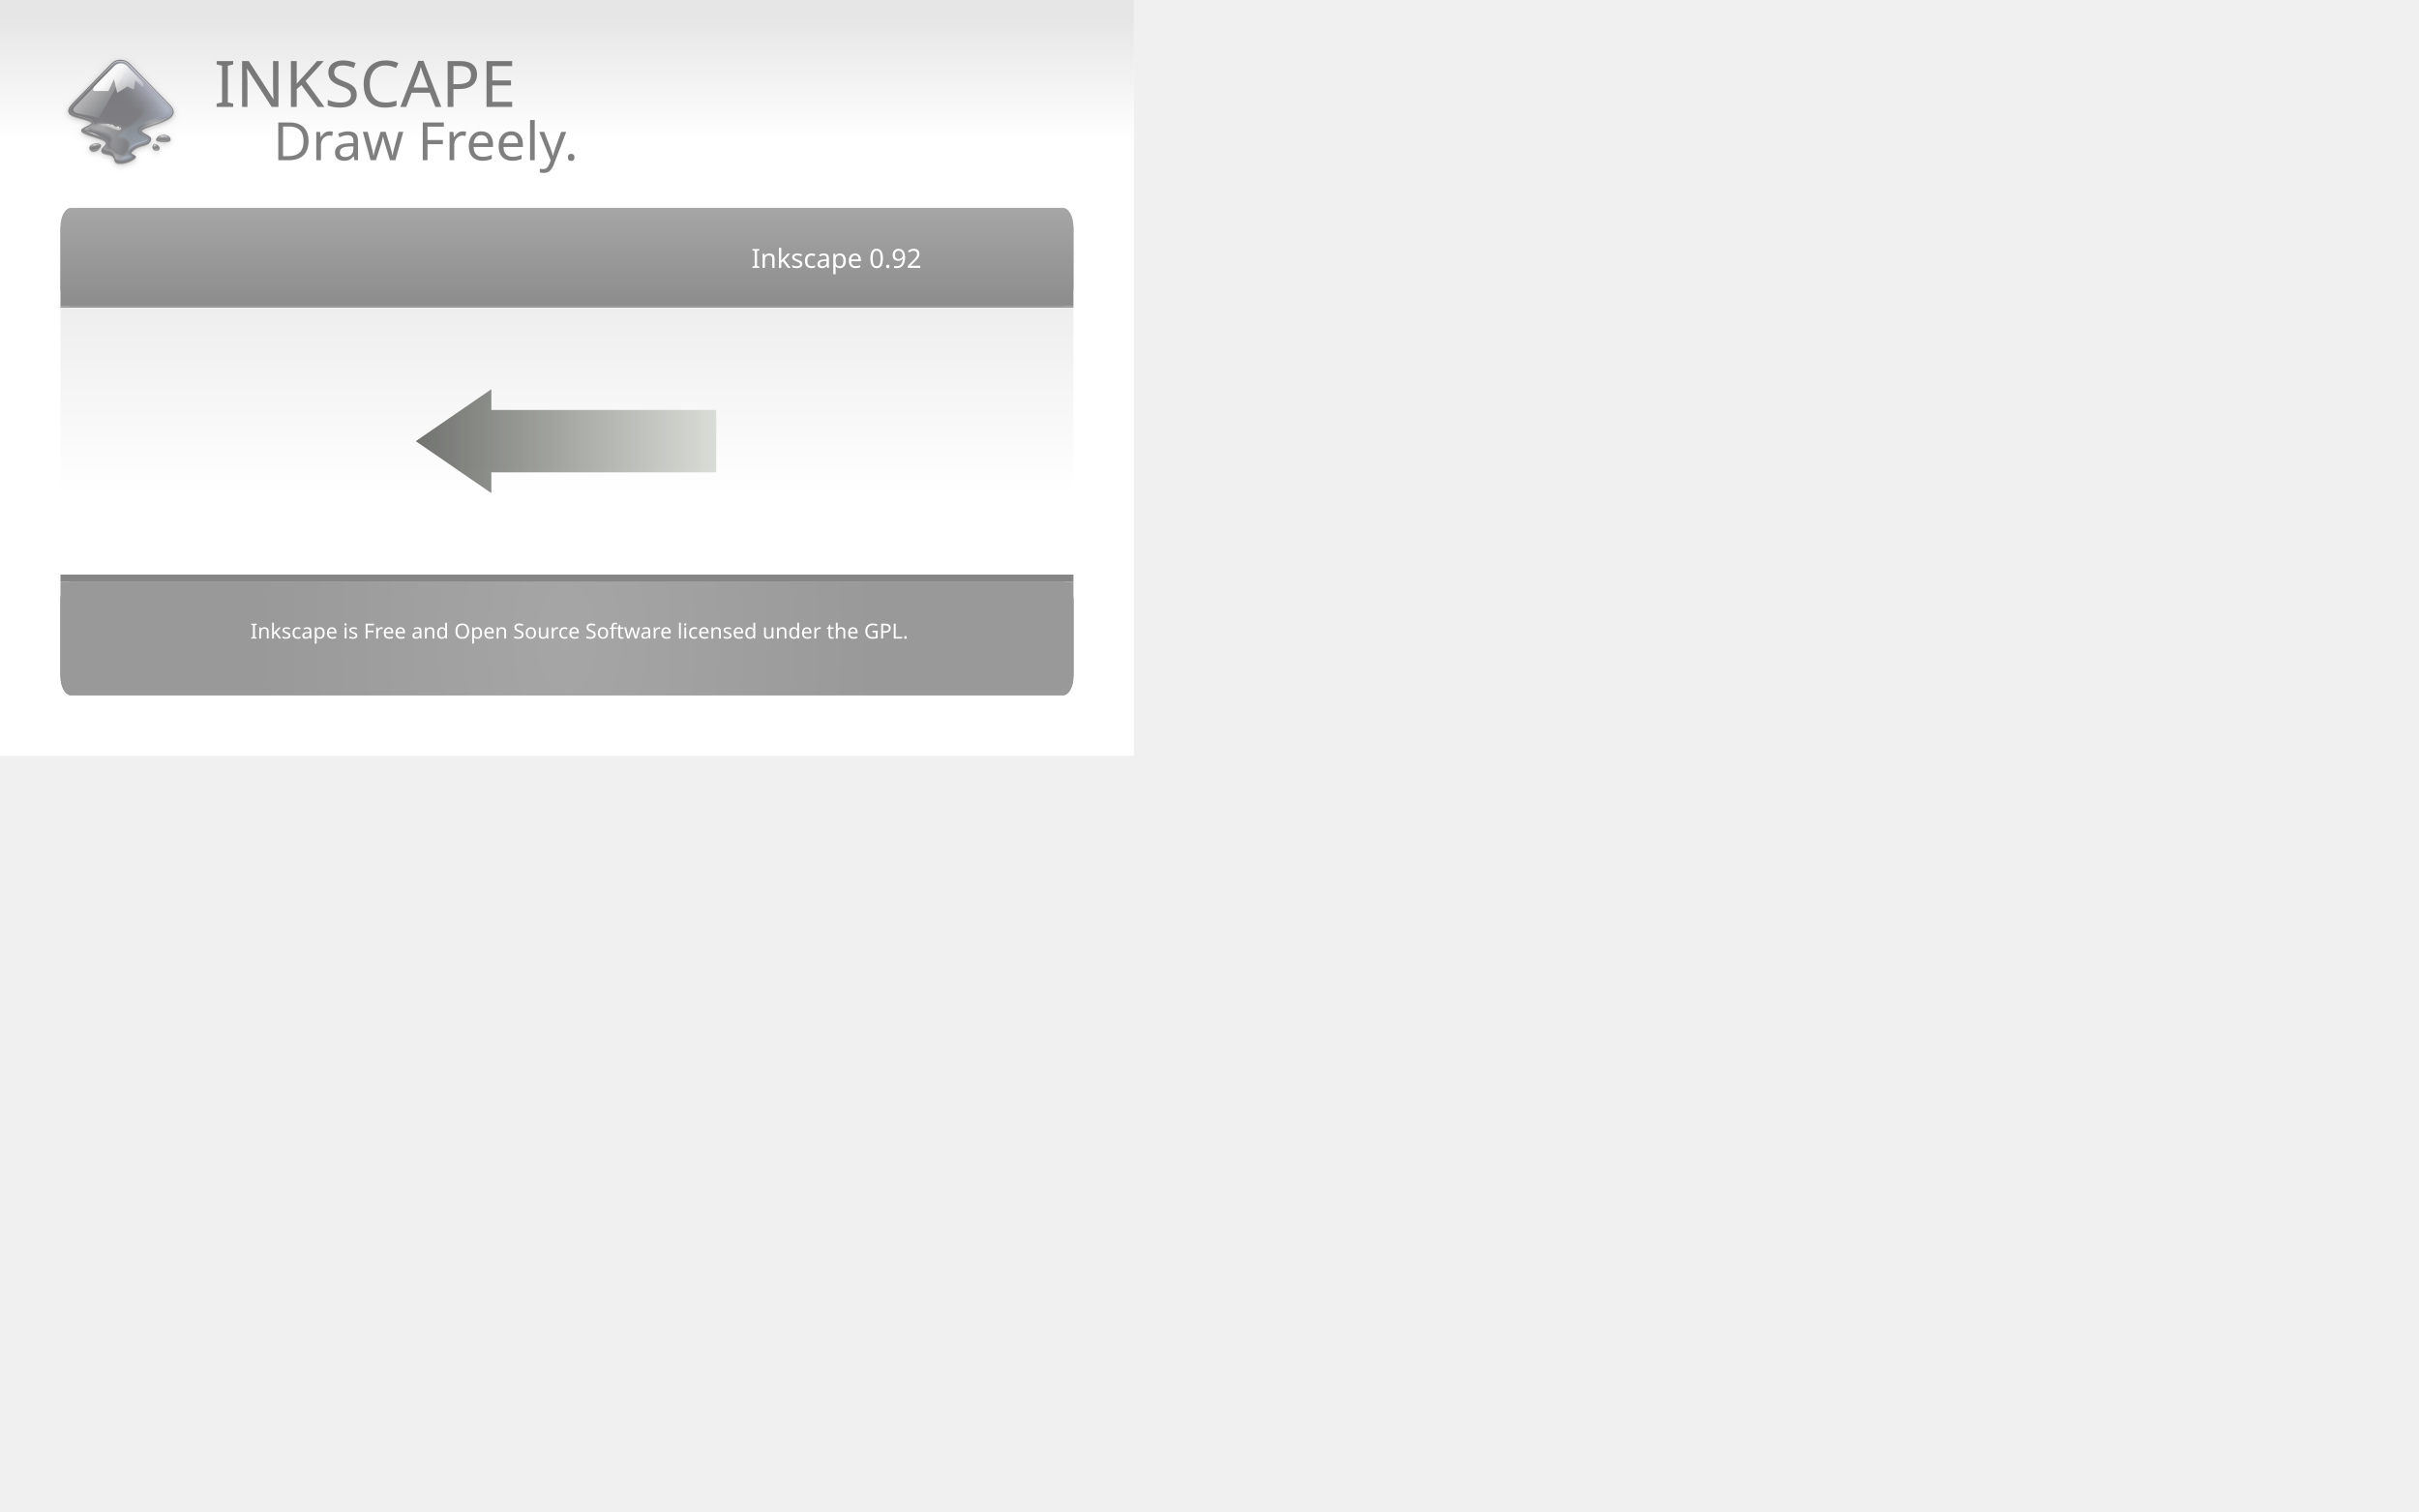
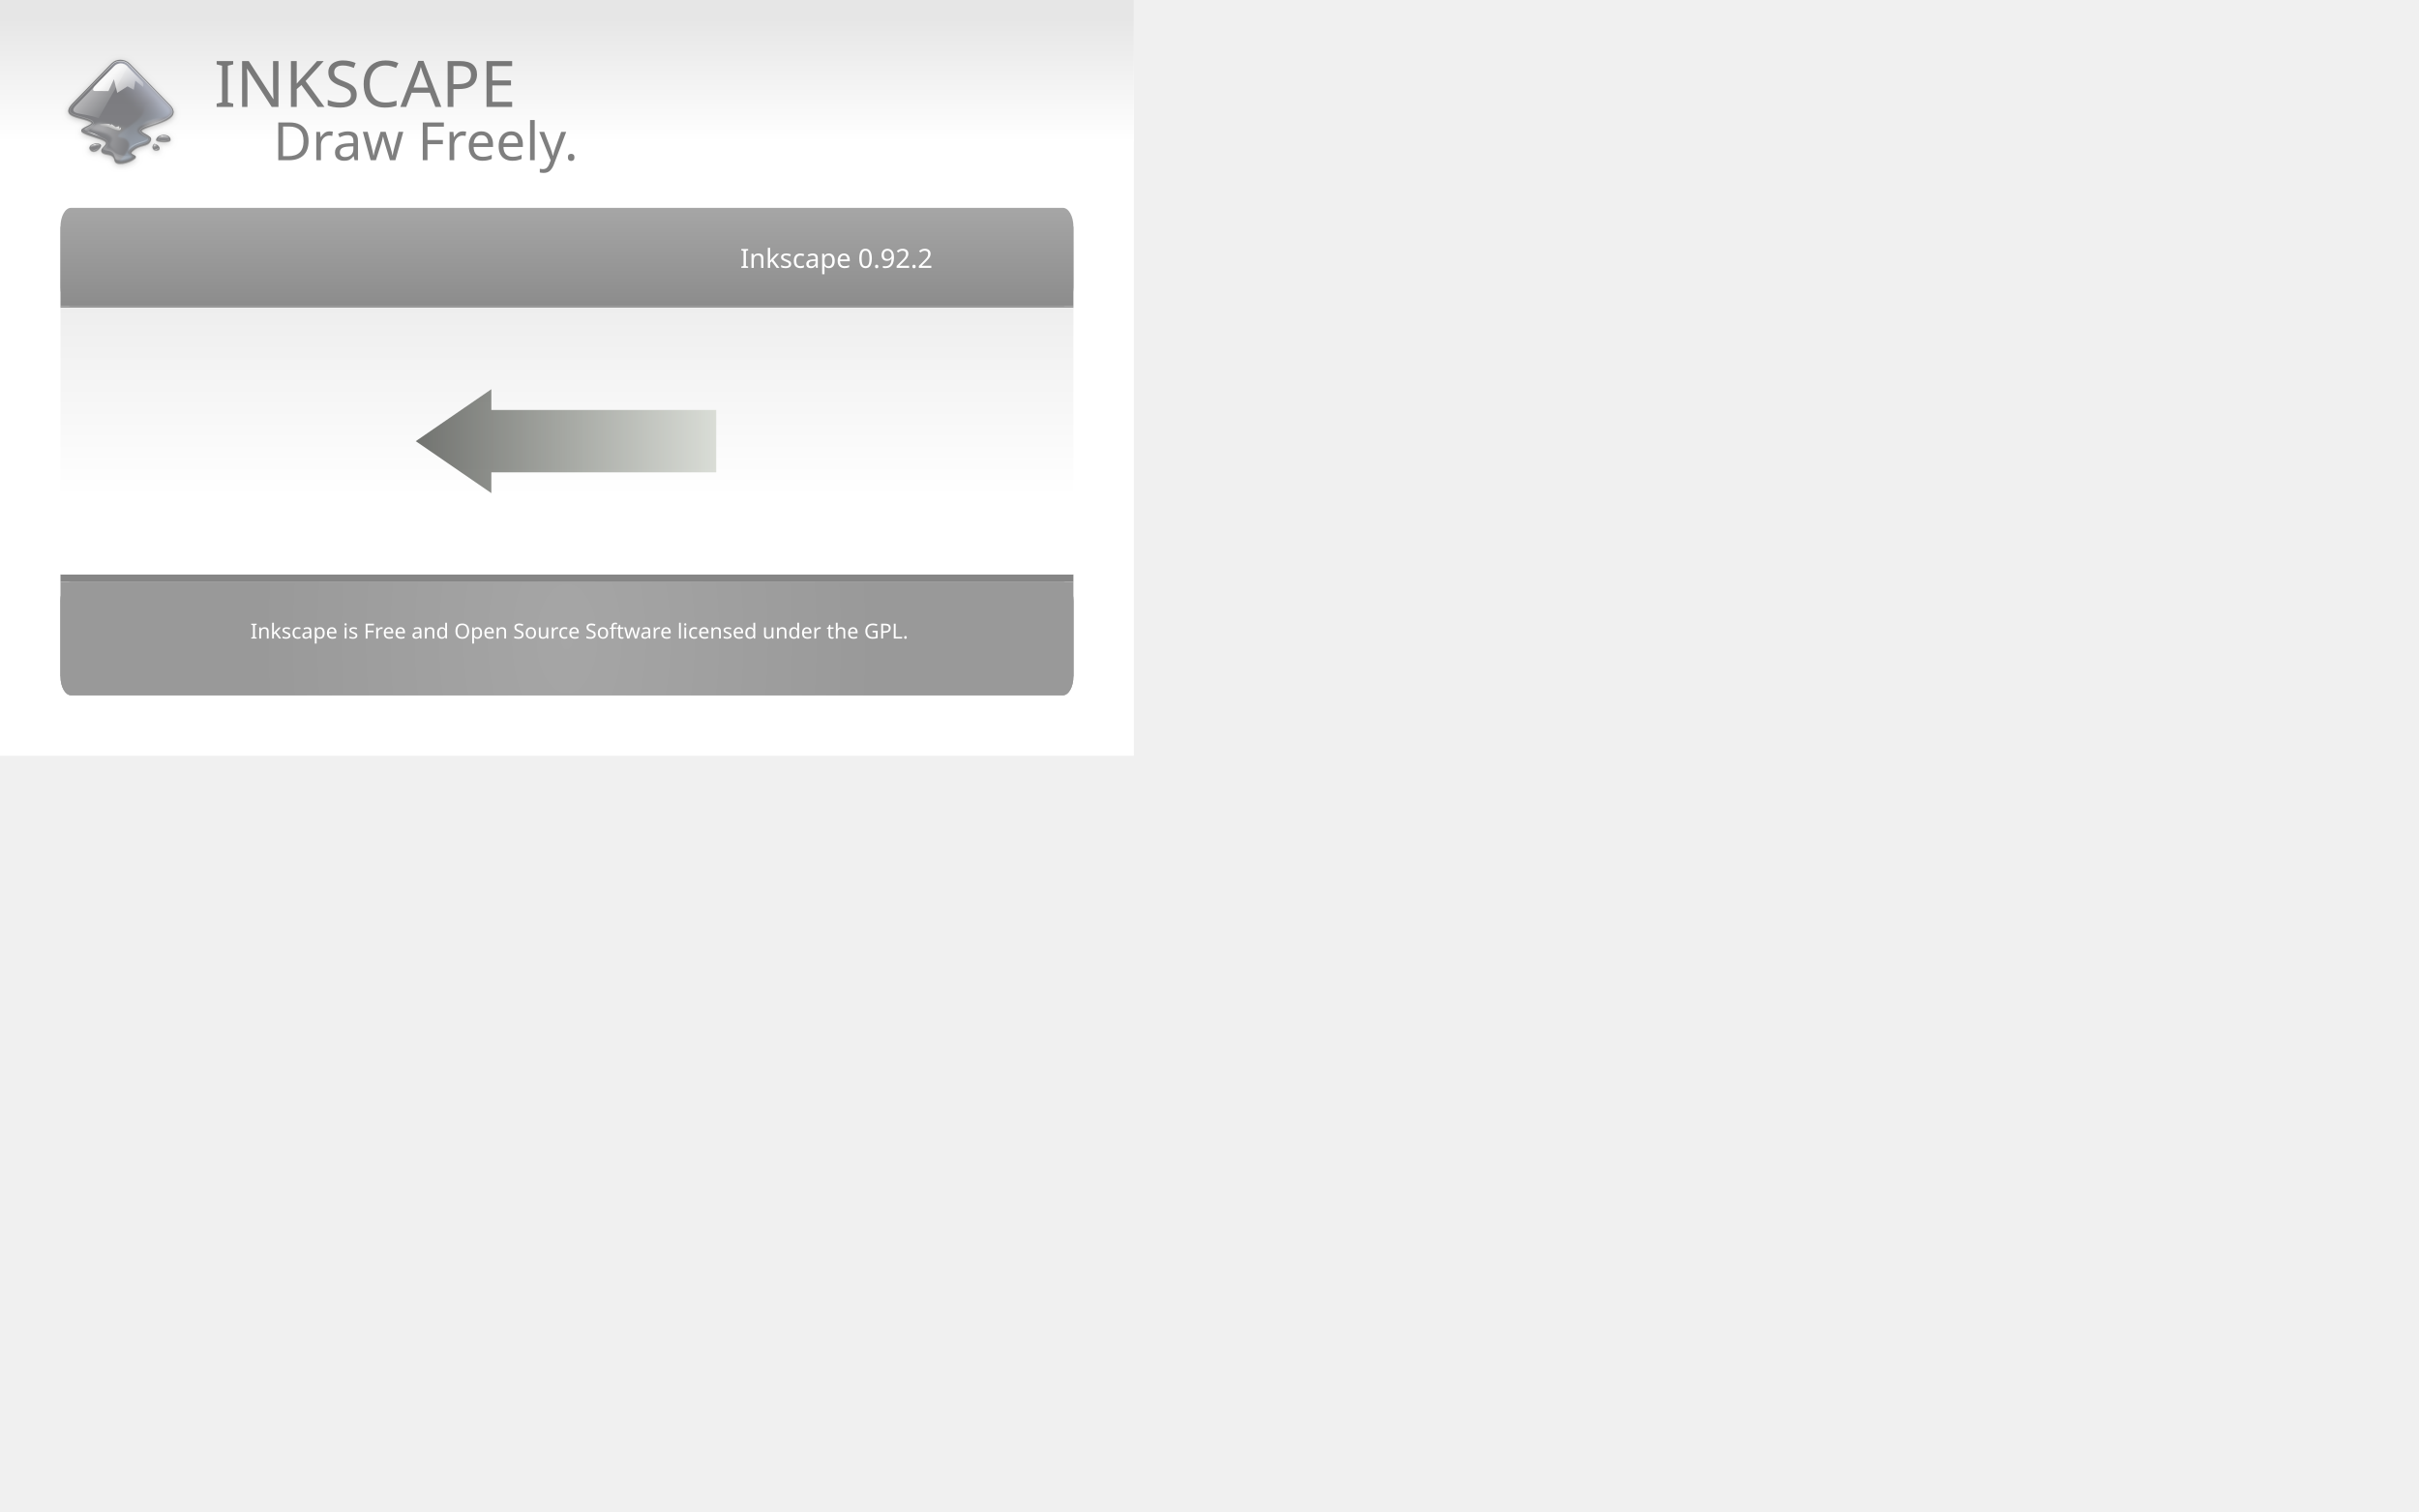
<svg xmlns="http://www.w3.org/2000/svg" xmlns:xlink="http://www.w3.org/1999/xlink" width="1280" height="800" id="svg13532" version="1.1" viewBox="0 0 1280 800">
  <defs id="defs13534">
    <linearGradient id="content_bg">
      <stop style="stop-color:#eeeeee;stop-opacity:1" offset="0" id="stop4699" />
      <stop style="stop-color:#ffffff;stop-opacity:1" offset="1" id="stop4701" />
    </linearGradient>
    <linearGradient id="header_bg">
      <stop style="stop-color:#e6e6e6;stop-opacity:1" offset="0" id="stop4685" />
      <stop id="stop4687" offset="0.133" style="stop-color:#e6e6e6;stop-opacity:1" />
      <stop style="stop-color:#ffffff;stop-opacity:1" offset="1" id="stop4689" />
    </linearGradient>
    <linearGradient id="nav_foot">
      <stop style="stop-color:#4d4d4d;stop-opacity:1" offset="0" id="stop4635" />
      <stop style="stop-color:#333333;stop-opacity:1" offset="1" id="stop4637" />
    </linearGradient>
    <linearGradient id="nav_top">
      <stop style="stop-color:#4d4d4d;stop-opacity:1" offset="0" id="stop4469" />
      <stop style="stop-color:#1a1a1a;stop-opacity:1" offset="1" id="stop4471" />
    </linearGradient>
    <linearGradient gradientUnits="userSpaceOnUse" id="linearGradient5785-8-9">
      <stop offset="0" style="stop-color:#c0cdf9;stop-opacity:1" id="stop5787-7-9" />
      <stop offset="1" style="stop-color:#07092d;stop-opacity:0.288" id="stop5789-3-7" />
    </linearGradient>
    <linearGradient gradientUnits="userSpaceOnUse" id="WhiteTransparent-3-90">
      <stop offset="0" style="stop-color:#ffffff;stop-opacity:1" id="stop7606-1-2" />
      <stop offset="1" style="stop-color:#ffffff;stop-opacity:0" id="stop7608-8-0" />
    </linearGradient>
    <linearGradient id="linearGradient5793-9-3">
      <stop offset="0" style="stop-color:#eeeeec;stop-opacity:1" id="stop5795-5-7" />
      <stop offset="1" style="stop-color:#eeeeec;stop-opacity:0" id="stop5797-4-8" />
    </linearGradient>
    <linearGradient id="linearGradient10981-3-9-0">
      <stop offset="0" style="stop-color:#729fcf;stop-opacity:1" id="stop10983-2-0-9" />
      <stop offset="1" style="stop-color:#729fcf;stop-opacity:0" id="stop10985-3-7-7" />
    </linearGradient>
    <linearGradient id="linearGradient5781">
      <stop style="stop-color:#555753;stop-opacity:1" offset="0" id="stop5783" />
      <stop style="stop-color:#d3d7cf;stop-opacity:1" offset="1" id="stop5785" />
    </linearGradient>
    <linearGradient gradientUnits="userSpaceOnUse" xlink:href="#linearGradient5785-8-9" id="linearGradient9175" y2="40" x2="60" y1="20" x1="82.119" />
    <clipPath id="clipoutline1-8">
      <path id="outline1-2" d="M 54.1,12.5 12.9,54.7 C -2.7,70.3 23,69 32.3,74.9 36.6,77.7 18.5,81.3 22.2,85 c 3.6,3.7 21.7,7.1 25.3,10.7 3.6,3.7 -7.3,7.6 -3.7,11.3 3.5,3.7 11.9,0.2 13.4,8.6 1.1,6.2 15.4,3.1 21.8,-2.2 4,-3.4 -6.9,-3.4 -3.3,-7.1 9,-9.1 17,-4.1 20.3,-12.5 1.8,-4.5 -13.6,-7.7 -9.5,-10.6 9.8,-6.9 45.8,-10.4 29.2,-27 L 73,12.5 c -5.3,-5 -14,-5 -18.9,0 z m -9.9,64.7 c 0.9,0 30.8,4 19.3,7.1 -4.4,1.2 -24.6,-7.1 -19.3,-7.1 z m 57.2,16.6 c 0,2.1 16.3,3.3 15.4,-0.5 -1.3,-6.4 -13.6,-5.9 -15.4,0.5 z m -69.5,11.1 c 3.7,3.2 9.3,-0.7 11.1,-5.2 -3.6,-4.7 -16.9,0.3 -11.1,5.2 z m 67.5,-6.7 c -4.6,4.2 0.8,8.6 5.3,5.7 1.2,-0.8 -0.1,-4.7 -5.3,-5.7 z" />
    </clipPath>
    <filter color-interpolation-filters="sRGB" id="filter6017-3-7">
      <feGaussianBlur stdDeviation="0.805" id="feGaussianBlur6019-9-28" />
    </filter>
    <filter color-interpolation-filters="sRGB" id="filter6031-0-56">
      <feGaussianBlur stdDeviation="3.49" id="feGaussianBlur6033-8-49" />
    </filter>
    <clipPath id="clipPath9086-1-5">
      <use xlink:href="#outline1-2" height="300" width="400" y="0" x="0" style="opacity:0.25;fill:#ffffff;fill-opacity:1" id="use9088-0-9" transform="translate(1.0095461e-6,0)" />
    </clipPath>
    <filter color-interpolation-filters="sRGB" id="filter8490-0-0">
      <feGaussianBlur stdDeviation="2.416" id="feGaussianBlur8492-5-0" />
    </filter>
    <linearGradient gradientTransform="matrix(1.009184,0,0,1.009184,-0.3890738,-0.3831933)" gradientUnits="userSpaceOnUse" xlink:href="#WhiteTransparent-3-90" id="shinySpecular-0-4" y2="60" x2="58" y1="35" x1="33" />
    <linearGradient gradientUnits="userSpaceOnUse" xlink:href="#WhiteTransparent-3-90" id="IcecapTip-0-3" y2="50" x2="90" y1="20" x1="60" />
    <radialGradient gradientTransform="matrix(1.570052,0,0,1.05093,-75.50011,-22.09591)" gradientUnits="userSpaceOnUse" xlink:href="#WhiteTransparent-3-90" id="radialGradient9177-1-7" fy="250.897" fx="116.31" r="30.6" cy="250.897" cx="116.31" />
    <radialGradient gradientTransform="matrix(2.003253,0,0,1.340898,-132.8752,-95.16607)" gradientUnits="userSpaceOnUse" xlink:href="#WhiteTransparent-3-90" id="radialGradient8574-0-1" fy="251.994" fx="132.444" r="30.6" cy="251.994" cx="132.444" />
    <filter color-interpolation-filters="sRGB" id="filter8732-3-8" x="-0.078" width="1.156" y="-0.114" height="1.228">
      <feGaussianBlur stdDeviation="1.958" id="feGaussianBlur8734-5-0" />
    </filter>
    <radialGradient gradientTransform="matrix(1,0,0,0.4233577,0,97.16423)" gradientUnits="userSpaceOnUse" xlink:href="#WhiteTransparent-3-90" id="radialGradient8744-9-7" fy="168.5" fx="210.25" r="34.25" cy="168.5" cx="210.25" />
    <radialGradient gradientTransform="matrix(1,0,0,0.4233577,0,97.16423)" gradientUnits="userSpaceOnUse" xlink:href="#WhiteTransparent-3-90" id="radialGradient8768-6-2" fy="182.082" fx="217.5" r="34.25" cy="182.082" cx="217.5" />
    <filter color-interpolation-filters="sRGB" id="filter8764-9-3" x="-0.074" width="1.149" y="-0.175" height="1.351">
      <feGaussianBlur stdDeviation="2.12" id="feGaussianBlur8766-2-4" />
    </filter>
    <linearGradient gradientUnits="userSpaceOnUse" xlink:href="#WhiteTransparent-3-90" id="linearGradient8912-9-9" y2="201.5" x2="231.75" y1="195.188" x1="231.625" />
    <linearGradient gradientUnits="userSpaceOnUse" xlink:href="#WhiteTransparent-3-90" id="linearGradient8910-3-8" y2="200.071" x2="231.376" y1="195.621" x1="231.376" />
    <filter color-interpolation-filters="sRGB" id="filter8906-3-4" x="-0.085" width="1.171" y="-0.278" height="1.556">
      <feGaussianBlur stdDeviation="0.565" id="feGaussianBlur8908-7-88" />
    </filter>
    <radialGradient gradientTransform="matrix(1,0,0,0.1477455,0,174.5692)" gradientUnits="userSpaceOnUse" xlink:href="#WhiteTransparent-3-90" id="radialGradient8922-9-3" fy="204.832" fx="228.219" r="14.094" cy="204.832" cx="228.219" />
    <filter color-interpolation-filters="sRGB" id="filter8980-1-63" x="-0.07" width="1.14" y="-0.473" height="1.946">
      <feGaussianBlur stdDeviation="0.821" id="feGaussianBlur8982-9-6" />
    </filter>
    <linearGradient gradientUnits="userSpaceOnUse" xlink:href="#WhiteTransparent-3-90" id="linearGradient8990-4-8" y2="201.5" x2="231.75" y1="195.188" x1="231.625" />
    <linearGradient gradientUnits="userSpaceOnUse" xlink:href="#WhiteTransparent-3-90" id="linearGradient8992-2-5" y2="200.071" x2="231.376" y1="195.621" x1="231.376" />
    <radialGradient gradientTransform="matrix(1,0,0,0.1477455,0,174.5692)" gradientUnits="userSpaceOnUse" xlink:href="#WhiteTransparent-3-90" id="radialGradient8994-0-8" fy="204.832" fx="228.219" r="14.094" cy="204.832" cx="228.219" />
    <radialGradient gradientTransform="matrix(1,0,0,0.4070844,0,115.7601)" gradientUnits="userSpaceOnUse" xlink:href="#WhiteTransparent-3-90" id="radialGradient9004-6-0" fy="187.869" fx="89.875" r="22.75" cy="187.869" cx="89.875" />
    <linearGradient gradientUnits="userSpaceOnUse" xlink:href="#WhiteTransparent-3-90" id="linearGradient9023-6-6" y2="201.5" x2="231.75" y1="195.188" x1="231.625" />
    <linearGradient gradientUnits="userSpaceOnUse" xlink:href="#WhiteTransparent-3-90" id="linearGradient9025-1-9" y2="200.071" x2="231.376" y1="195.621" x1="231.376" />
    <radialGradient gradientTransform="matrix(1.185075,-0.3283582,0.1228557,0.4433973,-45.06831,152.9216)" gradientUnits="userSpaceOnUse" xlink:href="#WhiteTransparent-3-90" id="radialGradient9046-1-8" fy="230.836" fx="90.281" r="10.469" cy="230.836" cx="90.281" />
    <filter color-interpolation-filters="sRGB" id="filter9068-2-2" x="-0.076" width="1.152" y="-0.166" height="1.331">
      <feGaussianBlur stdDeviation="0.665" id="feGaussianBlur9070-7-2" />
    </filter>
    <radialGradient gradientTransform="matrix(1.722153,0,0,1.694977,-49.39526,-14.07806)" gradientUnits="userSpaceOnUse" xlink:href="#WhiteTransparent-3-90" id="radialGradient11553-3-1" fy="21.226" fx="68.4" r="54.783" cy="21.226" cx="68.4" />
    <filter color-interpolation-filters="sRGB" id="filter9298-4-5">
      <feGaussianBlur stdDeviation="0.326" id="feGaussianBlur9300-4-6" />
    </filter>
    <linearGradient gradientUnits="userSpaceOnUse" xlink:href="#WhiteTransparent-3-90" id="linearGradient5905-4-7" y2="223.5" x2="153.5" y1="208.164" x1="95.5" />
    <filter color-interpolation-filters="sRGB" id="filter5983-8-5" x="-0.083" width="1.165" y="-0.122" height="1.245">
      <feGaussianBlur stdDeviation="3.687" id="feGaussianBlur5985-3-7" />
    </filter>
    <linearGradient gradientTransform="matrix(0.8852575,0,0,0.8852575,5.177215,9.229337)" gradientUnits="userSpaceOnUse" xlink:href="#linearGradient5793-9-3" id="linearGradient5801-2-8" y2="84.48" x2="53.632" y1="76.246" x1="57.225" />
    <radialGradient gradientTransform="matrix(1.351523,0,0,1.717571,-63.70565,-153.9557)" gradientUnits="userSpaceOnUse" xlink:href="#WhiteTransparent-3-90" id="radialGradient5811-3-0" fy="214.551" fx="181.227" r="22.466" cy="214.551" cx="181.227" />
    <filter color-interpolation-filters="sRGB" id="filter5845-5-1">
      <feGaussianBlur stdDeviation="1.241" id="feGaussianBlur5847-5-4" />
    </filter>
    <linearGradient gradientTransform="matrix(0.4927913,0,0,0.4927913,-6.000388,-9.722518)" gradientUnits="userSpaceOnUse" xlink:href="#WhiteTransparent-3-90" id="linearGradient5822-7-1" y2="187.66" x2="82.754" y1="180.476" x1="73.712" />
    <filter color-interpolation-filters="sRGB" id="filter10997-7-2-1">
      <feGaussianBlur stdDeviation="2.77" id="feGaussianBlur10999-0-7-6" />
    </filter>
    <linearGradient gradientTransform="translate(-130.1657,-83.35279)" gradientUnits="userSpaceOnUse" xlink:href="#linearGradient10981-3-9-0" id="linearGradient1539-7" y2="144.5" x2="153.7" y1="217.5" x1="180.813" />
    <clipPath id="clipPath17127" clipPathUnits="userSpaceOnUse">
      <rect y="0" x="0" height="128" width="128" id="rect17129" style="opacity:0.25;fill:#0000ff;fill-opacity:1;fill-rule:evenodd;stroke:none;stroke-width:1" />
    </clipPath>
    <linearGradient xlink:href="#nav_top" id="linearGradient4475" x1="60" y1="110" x2="60" y2="162" gradientUnits="userSpaceOnUse" />
    <linearGradient xlink:href="#nav_top" id="linearGradient4483" x1="70" y1="110" x2="70" y2="162" gradientUnits="userSpaceOnUse" />
    <radialGradient xlink:href="#nav_foot" id="radialGradient4639" cx="512" cy="767" fx="512" fy="767" r="480" gradientTransform="matrix(0.625,0,0,0.625,192,287.625)" gradientUnits="userSpaceOnUse" />
    <linearGradient xlink:href="#header_bg" id="linearGradient4681" x1="532" y1="0" x2="532" y2="75" gradientUnits="userSpaceOnUse" gradientTransform="translate(-20,0)" />
    <linearGradient xlink:href="#content_bg" id="linearGradient4703" x1="512" y1="163" x2="512" y2="263" gradientUnits="userSpaceOnUse" />
    <linearGradient xlink:href="#linearGradient5781" id="linearGradient3762" gradientUnits="userSpaceOnUse" x1="220" y1="233.5" x2="379" y2="233.5" />
    <mask maskUnits="userSpaceOnUse" id="mask3799">
      <rect style="display:inline;opacity:1;fill:#808080;fill-opacity:1;fill-rule:evenodd;stroke:none;stroke-width:1" id="rect3801" width="600" height="400" x="0" y="0" />
    </mask>
  </defs>
  <g id="layer3" style="display:none">
    <use x="0" y="0" xlink:href="#rect4669" id="use4724" width="100%" height="100%" />
    <use x="0" y="0" xlink:href="#g17092" id="use17385" width="100%" height="100%" transform="matrix(0.5,0,0,0.5,32,92)" />
    <use x="0" y="0" xlink:href="#text4431" id="use4447" width="100%" height="100%" />
    <use x="0" y="0" xlink:href="#text4443" id="use4449" width="100%" height="100%" />
    <use x="0" y="0" xlink:href="#rect4693" id="use4728" width="100%" height="100%" />
    <use x="0" y="0" xlink:href="#g4485" id="use4587" width="100%" height="100%" />
    <g id="g4597">
      <text transform="translate(-4.8828124e-7,-3.2861328e-6)" id="text4490" y="141.79" x="137.888" style="font-style:normal;font-variant:normal;font-weight:normal;font-stretch:normal;font-size:14px;line-height:125%;font-family:Ubuntu;-inkscape-font-specification:Ubuntu;letter-spacing:0px;word-spacing:0px;fill:#ffffff;fill-opacity:1;stroke:none;stroke-width:1px;stroke-linecap:butt;stroke-linejoin:miter;stroke-opacity:1" xml:space="preserve">
        <tspan y="141.79" x="137.888" id="tspan4492">ABOUT</tspan>
      </text>
      <text xml:space="preserve" style="font-style:normal;font-variant:normal;font-weight:normal;font-stretch:normal;font-size:14px;line-height:125%;font-family:Ubuntu;-inkscape-font-specification:Ubuntu;letter-spacing:0px;word-spacing:0px;fill:#ffffff;fill-opacity:1;stroke:none;stroke-width:1px;stroke-linecap:butt;stroke-linejoin:miter;stroke-opacity:1" x="232.796" y="141.79" id="text4496">
        <tspan id="tspan4498" x="232.796" y="141.79">DOWNLOAD</tspan>
      </text>
      <text id="text4506" y="141.79" x="361.296" style="font-style:normal;font-variant:normal;font-weight:normal;font-stretch:normal;font-size:14px;line-height:125%;font-family:Ubuntu;-inkscape-font-specification:Ubuntu;letter-spacing:0px;word-spacing:0px;fill:#ffffff;fill-opacity:1;stroke:none;stroke-width:1px;stroke-linecap:butt;stroke-linejoin:miter;stroke-opacity:1" xml:space="preserve">
        <tspan y="141.79" x="361.296" id="tspan4508">NEWS</tspan>
      </text>
      <text xml:space="preserve" style="font-style:normal;font-variant:normal;font-weight:normal;font-stretch:normal;font-size:14px;line-height:125%;font-family:Ubuntu;-inkscape-font-specification:Ubuntu;letter-spacing:0px;word-spacing:0px;fill:#ffffff;fill-opacity:1;stroke:none;stroke-width:1px;stroke-linecap:butt;stroke-linejoin:miter;stroke-opacity:1" x="448.188" y="141.79" id="text4510">
        <tspan id="tspan4512" x="448.188" y="141.79">COMMUNITY</tspan>
      </text>
      <text id="text4514" y="141.79" x="580.046" style="font-style:normal;font-variant:normal;font-weight:normal;font-stretch:normal;font-size:14px;line-height:125%;font-family:Ubuntu;-inkscape-font-specification:Ubuntu;letter-spacing:0px;word-spacing:0px;fill:#ffffff;fill-opacity:1;stroke:none;stroke-width:1px;stroke-linecap:butt;stroke-linejoin:miter;stroke-opacity:1" xml:space="preserve">
        <tspan y="141.79" x="580.046" id="tspan4516">LEARN</tspan>
      </text>
      <text xml:space="preserve" style="font-style:normal;font-variant:normal;font-weight:normal;font-stretch:normal;font-size:14px;line-height:125%;font-family:Ubuntu;-inkscape-font-specification:Ubuntu;letter-spacing:0px;word-spacing:0px;fill:#ffffff;fill-opacity:1;stroke:none;stroke-width:1px;stroke-linecap:butt;stroke-linejoin:miter;stroke-opacity:1" x="671.688" y="141.79" id="text4518">
        <tspan id="tspan4520" x="671.688" y="141.79">CONTRIBUTE</tspan>
      </text>
      <text id="text4522" y="141.79" x="804.296" style="font-style:normal;font-variant:normal;font-weight:normal;font-stretch:normal;font-size:14px;line-height:125%;font-family:Ubuntu;-inkscape-font-specification:Ubuntu;letter-spacing:0px;word-spacing:0px;fill:#ffffff;fill-opacity:1;stroke:none;stroke-width:1px;stroke-linecap:butt;stroke-linejoin:miter;stroke-opacity:1" xml:space="preserve">
        <tspan y="141.79" x="804.296" id="tspan4524">DEVELOP</tspan>
      </text>
      <text xml:space="preserve" style="font-style:normal;font-variant:normal;font-weight:normal;font-stretch:normal;font-size:14px;line-height:125%;font-family:Ubuntu;-inkscape-font-specification:Ubuntu;letter-spacing:0px;word-spacing:0px;fill:#ff732c;fill-opacity:1;stroke:none;stroke-width:1px;stroke-linecap:butt;stroke-linejoin:miter;stroke-opacity:1" x="913.596" y="141.79" id="text4526">
        <tspan id="tspan4528" x="913.596" y="141.79">DONATE</tspan>
      </text>
    </g>
    <g id="g4615">
      <use height="100%" width="100%" id="use4550" xlink:href="#g4543" y="0" x="0" style="display:inline" />
      <use height="100%" width="100%" transform="translate(95,0)" x="0" y="0" xlink:href="#g4543" id="use4553" style="display:inline" />
      <use id="use4555" xlink:href="#g4543" y="0" x="0" transform="translate(223,0)" width="100%" height="100%" style="display:inline" />
      <use height="100%" width="100%" transform="translate(310,0)" x="0" y="0" xlink:href="#g4543" id="use4557" style="display:inline" />
      <use id="use4559" xlink:href="#g4543" y="0" x="0" transform="translate(442,0)" width="100%" height="100%" style="display:inline" />
      <use height="100%" width="100%" transform="translate(534,0)" x="0" y="0" xlink:href="#g4543" id="use4561" style="display:inline" />
      <use id="use4563" xlink:href="#g4543" y="0" x="0" transform="translate(666,0)" width="100%" height="100%" style="display:inline" />
      <use height="100%" width="100%" transform="translate(776,0)" x="0" y="0" xlink:href="#g4543" id="use4565" style="display:inline" />
    </g>
    <use style="display:inline" x="0" y="0" xlink:href="#g4649" id="use4655" width="100%" height="100%" />
    <text xml:space="preserve" style="font-style:normal;font-variant:normal;font-weight:normal;font-stretch:normal;font-size:11px;line-height:125%;font-family:Ubuntu;-inkscape-font-specification:Ubuntu;letter-spacing:0px;word-spacing:0px;display:inline;fill:#ffffff;fill-opacity:1;stroke:none;stroke-width:1px;stroke-linecap:butt;stroke-linejoin:miter;stroke-opacity:1" x="341.554" y="766.965" id="text4663">
      <tspan id="tspan4665" x="341.554" y="766.965">Inkscape is Free and Open Source Software licensed under the GPL.</tspan>
    </text>
  </g>
  <g id="layer5" style="display:inline">
    <g id="g4785">
      <rect style="display:inline;opacity:0.25;fill:#0000ff;fill-opacity:1;fill-rule:evenodd;stroke:none;stroke-width:1" id="rect13530-7" width="90" height="90" x="414" y="188.5" />
      <rect y="188.5" x="96" height="90" width="90" id="rect13527-5" style="display:inline;opacity:0.25;fill:#0000ff;fill-opacity:1;fill-rule:evenodd;stroke:none;stroke-width:1" />
      <g id="g3786">
        <rect style="opacity:1;fill:#ffffff;fill-opacity:1;fill-rule:evenodd;stroke:none;stroke-width:1" id="rect4783" width="600" height="400" x="0" y="0" />
        <use style="display:inline" height="100%" width="100%" id="use4735" xlink:href="#rect4669" y="0" x="0" transform="scale(0.5859375,1)" />
      </g>
      <g id="g3779" mask="url(#mask3799)">
        <use height="100%" width="100%" id="use4709" xlink:href="#g4649" y="0" x="0" style="display:inline;opacity:1" transform="matrix(0.5583333,0,0,1,14.13333,-429)" />
        <use style="display:inline;opacity:1" height="100%" width="100%" id="use4718" xlink:href="#g4485" y="0" x="0" transform="matrix(0.5583333,0,0,1,14.13333,0)" />
        <use style="display:inline;opacity:1" transform="matrix(0.5,0,0,0.5,32,92)" height="100%" width="100%" id="use4738" xlink:href="#g17092" y="0" x="0" />
        <use style="display:inline;opacity:1" height="100%" width="100%" id="use4740" xlink:href="#text4431" y="0" x="0" />
        <use style="display:inline;opacity:1" height="100%" width="100%" id="use4742" xlink:href="#text4443" y="0" x="0" />
      </g>
      <g id="g3790">
        <rect y="163" x="32" height="141" width="536" id="rect4828" style="opacity:1;fill:#ffffff;fill-opacity:1;fill-rule:evenodd;stroke:none;stroke-width:1" />
        <use style="display:inline" height="100%" width="100%" id="use4732" xlink:href="#rect4693" y="0" x="0" transform="matrix(0.5583333,0,0,1,14.13333,0)" />
        <text id="text4711" y="337.965" x="132.515" style="font-style:normal;font-variant:normal;font-weight:normal;font-stretch:normal;font-size:11px;line-height:125%;font-family:Ubuntu;-inkscape-font-specification:Ubuntu;letter-spacing:0px;word-spacing:0px;display:inline;fill:#ffffff;fill-opacity:1;stroke:none;stroke-width:1px;stroke-linecap:butt;stroke-linejoin:miter;stroke-opacity:1" xml:space="preserve">
          <tspan y="337.965" x="132.515" id="tspan4713">Inkscape is Free and Open Source Software licensed under the GPL.</tspan>
        </text>
        <text xml:space="preserve" style="font-style:normal;font-variant:normal;font-weight:normal;font-stretch:normal;font-size:14px;line-height:125%;font-family:Ubuntu;-inkscape-font-specification:Ubuntu;text-align:center;letter-spacing:0px;word-spacing:0px;text-anchor:middle;display:inline;fill:#ffffff;fill-opacity:1;stroke:none;stroke-width:1px;stroke-linecap:butt;stroke-linejoin:miter;stroke-opacity:1" x="459" y="141.79" id="text4804">
-           <tspan id="tspan4806" x="459" y="141.79">Inkscape 0.92</tspan>
+           <tspan id="tspan4806" x="459" y="141.79">Inkscape 0.92.2</tspan>
        </text>
        <path style="color:#000000;display:inline;overflow:visible;visibility:visible;opacity:0.826;fill:url(#linearGradient3762);fill-opacity:1;fill-rule:nonzero;stroke:none;stroke-width:2;marker:none" d="m 220,233.5 40,27.5 0,-11 119,0 0,-33 -119,0 0,-11 z" id="path4958" />
      </g>
    </g>
    <use x="0" y="0" xlink:href="#g4785" id="dmg_background" transform="matrix(1.333333,0,0,1.333333,1280,0)" width="100%" height="100%" />
  </g>
  <g id="layer4" style="display:none">
    <g clip-path="url(#clipPath17127)" id="g17092" transform="translate(0,-128)">
      <g transform="matrix(0.9939405,0,0,0.9939405,0.3893711,-1.445076)" id="g9139-7" style="display:inline;enable-background:new">
        <g transform="translate(3.6896803e-7,0.4883067)" id="g6035-3" style="opacity:0.783">
          <path d="m 54.1,12.988 -41.2,42.2 c -15.6,15.6 10.1,14.3 19.4,20.2 4.3,2.8 -13.8,6.4 -10.1,10.1 3.6,3.7 21.7,7.1 25.3,10.7 3.6,3.7 -7.3,7.6 -3.7,11.3 3.5,3.7 11.9,0.2 13.4,8.6 1.1,6.2 15.4,3.1 21.8,-2.2 4,-3.4 -6.9,-3.4 -3.3,-7.1 9,-9.1 17,-4.1 20.3,-12.5 1.8,-4.5 -13.6,-7.7 -9.5,-10.6 9.8,-6.9 45.8,-10.4 29.2,-27 l -42.7,-43.7 c -5.3,-5 -14,-5 -18.9,0 z m 47.3,81.3 c 0,2.1 16.3,3.3 15.4,-0.5 -1.3,-6.4 -13.6,-5.9 -15.4,0.5 z M 31.9,105.388 c 3.7,3.2 9.3,-0.7 11.1,-5.2 -3.6,-4.7 -16.9,0.3 -11.1,5.2 z m 67.5,-6.7 c -4.6,4.2 0.8,8.6 5.3,5.7 1.2,-0.8 -0.1,-4.7 -5.3,-5.7 z" id="path5987-2" style="fill:#000000;fill-opacity:1;filter:url(#filter6017-3-7)" />
          <path d="m 54.1,13.965 -41.2,42.2 c -15.6,15.6 10.1,14.3 19.4,20.2 4.3,2.8 -13.8,6.4 -10.1,10.1 3.6,3.7 21.7,7.1 25.3,10.7 3.6,3.7 -7.3,7.6 -3.7,11.3 3.5,3.7 11.9,0.2 13.4,8.6 1.1,6.2 15.4,3.1 21.8,-2.2 4,-3.4 -6.9,-3.4 -3.3,-7.1 9,-9.1 17,-4.1 20.3,-12.5 1.8,-4.5 -13.6,-7.7 -9.5,-10.6 9.8,-6.9 45.8,-10.4 29.2,-27 l -42.7,-43.7 c -5.3,-5 -14,-5 -18.9,0 z m 47.3,81.3 c 0,2.1 16.3,3.3 15.4,-0.5 -1.3,-6.4 -13.6,-5.9 -15.4,0.5 z M 31.9,106.365 c 3.7,3.2 9.3,-0.7 11.1,-5.2 -3.6,-4.7 -16.9,0.3 -11.1,5.2 z m 67.5,-6.7 c -4.6,4.2 0.8,8.6 5.3,5.7 1.2,-0.8 -0.1,-4.7 -5.3,-5.7 z" id="path6021-6" style="opacity:0.576;fill:#000000;fill-opacity:1;filter:url(#filter6031-0-56)" />
        </g>
        <path d="M 54.1,12.5 12.9,54.7 C -2.7,70.3 23,69 32.3,74.9 36.6,77.7 18.5,81.3 22.2,85 c 3.6,3.7 21.7,7.1 25.3,10.7 3.6,3.7 -7.3,7.6 -3.7,11.3 3.5,3.7 11.9,0.2 13.4,8.6 1.1,6.2 15.4,3.1 21.8,-2.2 4,-3.4 -6.9,-3.4 -3.3,-7.1 9,-9.1 17,-4.1 20.3,-12.5 1.8,-4.5 -13.6,-7.7 -9.5,-10.6 9.8,-6.9 45.8,-10.4 29.2,-27 L 73,12.5 c -5.3,-5 -14,-5 -18.9,0 z m 47.3,81.3 c 0,2.1 16.3,3.3 15.4,-0.5 -1.3,-6.4 -13.6,-5.9 -15.4,0.5 z m -69.5,11.1 c 3.7,3.2 9.3,-0.7 11.1,-5.2 -3.6,-4.7 -16.9,0.3 -11.1,5.2 z m 67.5,-6.7 c -4.6,4.2 0.8,8.6 5.3,5.7 1.2,-0.8 -0.1,-4.7 -5.3,-5.7 z" id="use7631-2" style="fill:#000000;fill-opacity:1" />
        <path d="M 54.1,12.5 12.9,54.7 C -2.7,70.3 23,69 32.3,74.9 36.6,77.7 18.5,81.3 22.2,85 c 3.6,3.7 21.7,7.1 25.3,10.7 3.6,3.7 -7.3,7.6 -3.7,11.3 3.5,3.7 11.9,0.2 13.4,8.6 1.1,6.2 15.4,3.1 21.8,-2.2 4,-3.4 -6.9,-3.4 -3.3,-7.1 9,-9.1 17,-4.1 20.3,-12.5 1.8,-4.5 -13.6,-7.7 -9.5,-10.6 9.8,-6.9 45.8,-10.4 29.2,-27 L 73,12.5 c -5.3,-5 -14,-5 -18.9,0 z m 47.3,81.3 c 0,2.1 16.3,3.3 15.4,-0.5 -1.3,-6.4 -13.6,-5.9 -15.4,0.5 z m -69.5,11.1 c 3.7,3.2 9.3,-0.7 11.1,-5.2 -3.6,-4.7 -16.9,0.3 -11.1,5.2 z m 67.5,-6.7 c -4.6,4.2 0.8,8.6 5.3,5.7 1.2,-0.8 -0.1,-4.7 -5.3,-5.7 z" id="use7639-7" style="fill:none" />
        <use transform="matrix(0.9905442,0,0,0.9905442,0.6051535,0.604136)" clip-path="url(#clipPath9086-1-5)" id="use7641-0" style="opacity:0.67;fill:url(#linearGradient9175);filter:url(#filter8490-0-0)" x="0" y="0" width="400" height="300" xlink:href="#outline1-2" />
        <path d="M 16.565,57.039 C 5.363,68.14 25.042,65.012 40.18,70.966 L 71.465,15.966 c -4.743,-4.844 -10.798,-4.44 -15.138,0 L 16.565,57.039 Z" id="path7643-5" style="opacity:0.505;fill:url(#shinySpecular-0-4);stroke:none" />
        <path d="m 70.5,15.5 16.3,16.6 c 1.5,1.5 1.5,4.6 0.6,5.5 L 79.3,31 77.7,40.7 71,37.1 60.1,44 56.5,29.5 50.7,42.1 36.2,42 c -2.8,0 -2.4,-2.9 0.5,-5.8 5.7,-6.3 16.8,-17 20.3,-20.7 3.6,-3.7 9.9,-3.6 13.5,0 z" id="icecap-3" style="fill:url(#IcecapTip-0-3)" />
        <path d="m 113,203.5 c 0,0 3.34,5.101 3,7.5 -0.668,4.709 -10.809,7.058 -8.562,11.25 2.22,4.141 10.221,1.794 16.938,6.125 6.688,4.312 4.889,13.101 9.75,15.312 9.479,4.312 34.375,-7.438 33.125,-7.188 -1.25,0.25 -24.57,5.095 -29.82,0.845 -5.986,-4.846 -7.702,-8.23 -12.117,-11.095 -4.138,-2.685 -9.95,-3.78 -11.302,-5.979 -1.353,-2.198 2.709,-5.035 2.99,-9.271 0.169,-2.544 -4,-7.5 -4,-7.5 z" transform="matrix(0.5296484,0,0,0.5296484,-11.72226,-13.86416)" id="path8566-7" style="opacity:0.217;fill:url(#radialGradient9177-1-7);fill-opacity:1;fill-rule:evenodd;stroke:none" />
        <path d="m 113,203.5 c 0,0 3.34,5.101 3,7.5 -0.668,4.709 -10.809,7.058 -8.562,11.25 2.22,4.141 10.221,1.794 16.938,6.125 6.688,4.312 4.889,13.101 9.75,15.312 9.479,4.312 34.375,-7.438 33.125,-7.188 -41.34,0.157 -33.625,-10.495 -49.562,-17.5 -2.303,-1.012 -0.968,-3.763 -0.688,-8 0.169,-2.544 -4,-7.5 -4,-7.5 z" transform="matrix(0.5296484,0,0,0.5296484,-11.72226,-13.86416)" id="path8718-6" style="opacity:0.276;fill:url(#radialGradient8574-0-1);fill-opacity:1;fill-rule:evenodd;stroke:none;filter:url(#filter8732-3-8)" />
        <path d="m 183.25,181.75 c 37.104,-13.655 49.024,-15.531 61.25,-27.75 -14.161,11.954 -44.098,18.366 -68.5,29 l 7.25,-1.25 z" transform="matrix(0.5296484,0,0,0.5296484,-11.72226,-13.86416)" id="path8736-9" style="opacity:0.453;fill:url(#radialGradient8744-9-7);fill-opacity:1;fill-rule:evenodd;stroke:none" />
        <path d="m 183.25,181.75 c 61.104,-21.655 50.774,-21.531 61.25,-27.75 -19.428,7.437 -55.734,8.23 -68.5,29 l 7.25,-1.25 z" transform="matrix(0.5296484,0,0,0.5296484,-11.72226,-14.79104)" id="path8746-3" style="opacity:0.512;fill:url(#radialGradient8768-6-2);fill-opacity:1;fill-rule:evenodd;stroke:none;filter:url(#filter8764-9-3)" />
        <path d="m 237.875,199.062 a 7.938,2.438 0 1 1 -15.875,0 7.938,2.438 0 1 1 15.875,0 z" transform="matrix(0.5296484,0,0,0.5296484,-12.38432,-14.79104)" id="path8864-0" style="display:inline;overflow:visible;visibility:visible;opacity:0.286;fill:url(#linearGradient8912-9-9);fill-opacity:1;fill-rule:nonzero;stroke:none;stroke-width:1;marker:none;enable-background:accumulate" />
        <path d="m 237.875,199.062 a 7.938,2.438 0 1 1 -15.875,0 7.938,2.438 0 1 1 15.875,0 z" transform="matrix(0.7131486,0,0,1.140781,-54.5779,-134.955)" id="path8874-9" style="display:inline;overflow:visible;visibility:visible;opacity:0.621;fill:url(#linearGradient8910-3-8);fill-opacity:1;fill-rule:nonzero;stroke:none;stroke-width:1;marker:none;filter:url(#filter8906-3-4);enable-background:accumulate" />
        <path d="m 214.125,203.75 c 3.769,3.484 24.756,5.272 28.188,-1 -6.737,4.784 -21.717,3.103 -28.188,1 z" transform="matrix(0.5296484,0,0,0.5296484,-11.72226,-14.23868)" id="path8914-1" style="fill:url(#radialGradient8922-9-3);fill-opacity:1;fill-rule:evenodd;stroke:none;filter:url(#filter8980-1-63)" />
        <path d="m 236.446,199.062 a 6.508,3.082 0 1 1 -13.017,0 6.508,3.082 0 1 1 13.017,0 z" transform="matrix(0.2042516,-0.1035605,0.2395168,0.4723972,5.754796,30.28655)" id="path8984-2" style="display:inline;overflow:visible;visibility:visible;opacity:0.286;fill:url(#linearGradient8990-4-8);fill-opacity:1;fill-rule:nonzero;stroke:none;stroke-width:1;marker:none;enable-background:accumulate" />
        <path d="m 236.993,199.062 a 7.056,2.14 0 1 1 -14.111,0 7.056,2.14 0 1 1 14.111,0 z" transform="matrix(0.2750159,-0.1394397,0.5158824,1.017471,-65.3535,-69.30063)" id="path8986-0" style="display:inline;overflow:visible;visibility:visible;opacity:0.621;fill:url(#linearGradient8992-2-5);fill-opacity:1;fill-rule:nonzero;stroke:none;stroke-width:1;marker:none;filter:url(#filter8906-3-4);enable-background:accumulate" />
        <path d="m 217.058,201.94 c 3.769,3.484 26.971,8.911 25.255,0.81 -3.317,5.323 -18.784,1.293 -25.255,-0.81 z" transform="matrix(0.2042516,-0.1035605,0.2395168,0.4723972,6.259901,30.64976)" id="path8988-7" style="fill:url(#radialGradient8994-0-8);fill-opacity:1;fill-rule:evenodd;stroke:none;filter:url(#filter8980-1-63)" />
        <path d="m 68.25,186 c 0,-0.621 38.846,11.839 45.5,18.5 -5.471,-5.339 -33.16,-17.616 -37.375,-17.75 -4.215,-0.134 -7.625,-0.5 -8.125,-0.75 z" transform="matrix(0.5296484,0,0,0.5296484,-11.72226,-13.86416)" id="path8996-6" style="fill:url(#radialGradient9004-6-0);fill-opacity:1;fill-rule:evenodd;stroke:none" />
        <g transform="matrix(0.8790148,-0.1929959,0.2338341,0.6959295,-20.20953,36.72556)" id="g9018-6">
          <path d="m 237.875,199.062 a 7.938,2.438 0 1 1 -15.875,0 7.938,2.438 0 1 1 15.875,0 z" transform="matrix(0.5296484,0,0,0.5296484,-84.4165,-4.727724)" id="path9006-8" style="display:inline;overflow:visible;visibility:visible;opacity:0.286;fill:url(#linearGradient9023-6-6);fill-opacity:1;fill-rule:nonzero;stroke:none;stroke-width:1;marker:none;enable-background:accumulate" />
          <path d="m 237.875,199.062 a 7.938,2.438 0 1 1 -15.875,0 7.938,2.438 0 1 1 15.875,0 z" transform="matrix(0.7131486,0,0,1.140781,-126.6101,-124.8917)" id="path9008-0" style="display:inline;overflow:visible;visibility:visible;opacity:0.621;fill:url(#linearGradient9025-1-9);fill-opacity:1;fill-rule:nonzero;stroke:none;stroke-width:1;marker:none;filter:url(#filter8906-3-4);enable-background:accumulate" />
        </g>
        <path d="m 80.5,220.062 c 0,0 2.103,5.651 7.875,5.938 5.839,0.29 12.503,-7.007 13.062,-9.625 -1,2.25 -6.59,9.033 -13.812,8.938 -4.1,-0.054 -7.125,-5.25 -7.125,-5.25 z" transform="matrix(0.5296484,0,0,0.5296484,-11.62295,-14.42691)" id="path9038-1" style="opacity:0.616;fill:url(#radialGradient9046-1-8);fill-opacity:1;fill-rule:evenodd;stroke:none;filter:url(#filter9068-2-2)" />
        <path d="m 63.406,10.219 c -3.098,0 -6.135,1.122 -8.281,3.312 l -41.188,42.188 c -3.766,3.766 -4.67,6.231 -4.438,7.625 0.116,0.697 0.459,1.303 1.188,1.938 0.729,0.634 1.831,1.256 3.156,1.812 2.65,1.112 6.218,2.008 9.719,2.969 3.501,0.961 6.93,1.975 9.531,3.625 0.397,0.258 0.769,0.576 1.031,1.031 0.262,0.455 0.354,1.056 0.25,1.562 -0.208,1.013 -0.832,1.547 -1.469,2.031 -1.273,0.969 -3.023,1.773 -4.781,2.625 -1.758,0.852 -3.525,1.723 -4.406,2.438 -0.441,0.357 -0.6,0.678 -0.594,0.656 0.006,-0.022 -0.117,-0.273 0.094,-0.062 0.552,0.567 2.274,1.538 4.469,2.406 2.195,0.868 4.881,1.746 7.594,2.625 2.713,0.879 5.457,1.75 7.781,2.656 2.324,0.906 4.218,1.749 5.469,3 0.623,0.64 1.063,1.436 1.156,2.25 0.094,0.814 -0.127,1.578 -0.438,2.219 -0.621,1.281 -1.62,2.267 -2.531,3.219 -0.911,0.952 -1.736,1.86 -2.031,2.469 -0.148,0.304 -0.17,0.502 -0.156,0.625 0.014,0.123 0.035,0.246 0.312,0.531 A 1.457,1.457 0 0 1 44.875,106 c 1.194,1.262 3.787,1.439 6.719,2.125 1.466,0.343 2.999,0.862 4.312,2 1.314,1.138 2.299,2.871 2.719,5.219 0.176,0.995 0.703,1.479 1.969,1.875 1.266,0.396 3.194,0.466 5.312,0.156 4.236,-0.619 9.26,-2.695 12.156,-5.094 0.18,-0.153 0.13,-0.113 0.188,-0.188 -0.195,-0.139 -0.652,-0.437 -1.406,-0.812 -0.892,-0.444 -1.945,-0.86 -2.75,-1.875 -0.403,-0.508 -0.68,-1.309 -0.562,-2.094 0.117,-0.784 0.547,-1.437 1.125,-2.031 4.746,-4.798 9.422,-5.944 12.938,-6.875 1.758,-0.465 3.229,-0.891 4.344,-1.594 1.114,-0.703 1.985,-1.664 2.719,-3.531 0.081,-0.202 0.079,-0.261 -0.031,-0.5 C 94.515,92.542 94.221,92.16 93.75,91.75 92.809,90.931 91.24,90.051 89.688,89.188 88.135,88.324 86.627,87.519 85.531,86.5 84.983,85.99 84.409,85.348 84.344,84.375 84.278,83.402 84.916,82.523 85.656,82 88.402,80.067 92.553,78.595 97.062,77.031 101.572,75.467 106.424,73.849 110.375,72 c 3.951,-1.849 6.857,-3.979 7.781,-6.125 0.462,-1.073 0.547,-2.159 0.062,-3.562 -0.484,-1.404 -1.59,-3.121 -3.562,-5.094 L 72,13.562 c -0.011,-0.01 -0.021,-0.021 -0.031,-0.031 -2.358,-2.208 -5.478,-3.312 -8.562,-3.312 z m 45.938,80 c -2.635,0.095 -5.06,1.301 -6.094,3.188 0.294,0.111 0.558,0.235 1.031,0.344 1.376,0.316 3.295,0.521 5.188,0.562 1.892,0.042 3.784,-0.117 4.938,-0.438 0.505,-0.14 0.772,-0.282 0.906,-0.375 -0.256,-1.091 -0.865,-1.862 -1.906,-2.438 -1.079,-0.596 -2.557,-0.898 -4.062,-0.844 z m -70.5,9.062 c -2.09,-0.145 -4.717,0.687 -6,1.719 -0.642,0.516 -0.913,0.994 -0.938,1.312 -0.024,0.318 0.077,0.742 0.938,1.469 a 1.457,1.457 0 0 1 0,0.031 c 1.353,1.17 2.882,1.048 4.625,0.094 1.461,-0.8 2.757,-2.301 3.625,-3.875 -0.585,-0.377 -1.285,-0.683 -2.25,-0.75 z m 61,0.625 c -0.447,0.569 -0.691,1.098 -0.719,1.469 -0.038,0.512 0.107,0.907 0.5,1.281 0.737,0.701 2.339,1.003 3.969,0.125 -0.032,-0.189 -0.093,-0.476 -0.344,-0.844 -0.5,-0.734 -1.669,-1.525 -3.406,-2.031 z" id="87235-3" style="fill:none;stroke:url(#radialGradient11553-3-1);stroke-width:0.488;stroke-miterlimit:4;stroke-dasharray:none;stroke-opacity:1;filter:url(#filter9298-4-5)" />
        <path d="m 95.5,172 c -5.091,1.502 -21.592,7.737 -19.25,12.5 2.244,4.563 40.611,6.401 46.5,20 2.568,5.93 -5.892,10.403 -3.75,16.5 1.65,4.695 14.412,16.491 22.486,22.068 6.333,4.374 14.651,-3.522 11.264,-10.068 -5.396,-10.428 18.443,-23.199 29.25,-29 6.305,-3.384 -13,-20 -13,-20 0,0 -73.5,-12 -73.5,-12 z" transform="matrix(0.4883067,0,0,0.4883067,-5.810401,-7.704252)" id="path5897-0" style="opacity:0.325;fill:url(#linearGradient5905-4-7);fill-opacity:1;fill-rule:evenodd;stroke:none;filter:url(#filter5983-8-5)" />
        <path d="m 41.742,78.533 c 2.232,1.639 6.637,0.651 9.282,1.842 6.35,2.859 14.155,6.045 12.719,0.405 0,0 -1.616,1.342 -1.616,1.342 0,0 -0.032,-2.558 -0.032,-2.558 0,0 -3.752,0.916 -3.752,0.916 0,0 -2.906,-2.333 -4.239,-3.102 -0.278,-0.161 -1.708,1.293 -1.708,1.293 0,0 -0.257,-1.544 -0.257,-1.544 -1.857,-0.198 -3.696,-0.285 -5.315,-0.272 -3.881,0.031 -6.499,0.638 -5.083,1.678 z" id="path5783-7" style="fill:url(#linearGradient5801-2-8);fill-opacity:1;fill-rule:evenodd;stroke:none" />
        <path d="m 182.75,187.25 c -1.76,6.478 21.628,15.28 19.875,19.75 -3.859,9.842 -24.976,3.138 -41.125,23.75 -2.313,2.953 3.25,13.5 2.5,12.25 -0.75,-1.25 -6.465,-9.963 -5,-14.25 4.594,-13.445 49.013,-18.457 40.875,-24.875 -4.68,-3.691 -21.505,-13.887 -17.125,-16.625 z" transform="matrix(0.4883067,0,0,0.4883067,-5.810401,-7.704252)" id="path5803-5" style="opacity:0.478;fill:url(#radialGradient5811-3-0);fill-opacity:1;fill-rule:evenodd;stroke:none;filter:url(#filter5845-5-1)" />
        <path d="m 236.5,201.188 a 2.562,1.062 0 1 1 -5.125,0 2.562,1.062 0 1 1 5.125,0 z" transform="matrix(0.4883067,0,0,0.4883067,-6.359746,-8.009444)" id="path6041-9" style="display:inline;overflow:visible;visibility:visible;opacity:0.586;fill:#ffffff;fill-opacity:1;fill-rule:nonzero;stroke:none;stroke-width:1;marker:none;enable-background:accumulate" />
        <path d="m 236.5,201.188 a 2.562,1.062 0 1 1 -5.125,0 2.562,1.062 0 1 1 5.125,0 z" transform="matrix(0.3096579,0,0,0.4883067,27.52844,1.573576)" id="path6043-3" style="display:inline;overflow:visible;visibility:visible;opacity:0.586;fill:#ffffff;fill-opacity:1;fill-rule:nonzero;stroke:none;stroke-width:1;marker:none;enable-background:accumulate" />
        <path d="m 236.5,201.188 a 2.562,1.062 0 1 1 -5.125,0 2.562,1.062 0 1 1 5.125,0 z" transform="matrix(0.5478563,0,0,0.4883067,-92.10223,1.115795)" id="path6045-5" style="display:inline;overflow:visible;visibility:visible;opacity:0.586;fill:#ffffff;fill-opacity:1;fill-rule:nonzero;stroke:none;stroke-width:1;marker:none;enable-background:accumulate" />
        <path d="m 36.672,76.529 c -7.153,4.424 -18.274,6.034 -6.104,8.973 -1.45,-3.228 3.139,-2.872 6.104,-8.973 z" id="path5049-8" style="display:inline;overflow:visible;visibility:visible;opacity:0.251;fill:url(#linearGradient5822-7-1);fill-opacity:1;fill-rule:nonzero;stroke:none;stroke-width:2.048;marker:none;enable-background:accumulate" />
        <path d="m 8.834,171.647 c 0,0 22.592,-2.128 27.818,-8.646 3.058,-3.814 -12.151,-8.264 -8.868,-12 12.35,-14.054 22.731,-13.467 37.05,-19.354 14.319,-5.886 9.035,-8.769 4.404,-11.354 -7.933,-4.426 -25.587,-9.142 -19.747,-19.646 5.877,-10.57 57.343,-25.25 57.343,-25.25 15.596,-5.328 13.639,-14.964 6,-23 l -46,-45.75 c 0,0 2.283,43.389 -7,62 -11.472,22.999 -72.544,48.662 -47,51.5 9,1 13.321,4.071 17,11 7.576,14.269 -21,40.5 -21,40.5 z" transform="matrix(0.4883067,0,0,0.4883067,57.7504,32.99748)" id="path10207-0" style="color:#000000;display:inline;overflow:visible;visibility:visible;opacity:0.363;fill:url(#linearGradient1539-7);fill-opacity:1;fill-rule:nonzero;stroke:none;stroke-width:2;marker:none;filter:url(#filter10997-7-2-1);enable-background:accumulate" />
      </g>
    </g>
    <g id="g4453" transform="translate(0,-92)">
      <text id="text4431" y="56.595" x="113.279" style="font-style:normal;font-variant:normal;font-weight:normal;font-stretch:normal;font-size:34px;line-height:125%;font-family:Calluna;-inkscape-font-specification:Calluna;text-align:start;letter-spacing:0px;word-spacing:0px;text-anchor:start;fill:#000000;fill-opacity:1;stroke:none;stroke-width:1px;stroke-linecap:butt;stroke-linejoin:miter;stroke-opacity:1" xml:space="preserve">
        <tspan y="56.595" x="113.279" id="tspan4433">INKSCAPE</tspan>
      </text>
      <text id="text4443" y="84.804" x="134.538" style="font-style:normal;font-variant:normal;font-weight:normal;font-stretch:normal;font-size:28px;line-height:125%;font-family:EuphoriaScript;-inkscape-font-specification:EuphoriaScript;letter-spacing:0px;word-spacing:0px;fill:#000000;fill-opacity:1;stroke:none;stroke-width:1px;stroke-linecap:butt;stroke-linejoin:miter;stroke-opacity:1" xml:space="preserve">
        <tspan y="84.804" x="144.538" id="tspan4445">Draw Freely.</tspan>
      </text>
    </g>
    <g style="display:inline" id="g4485">
      <rect y="162" x="32" height="1" width="960" id="rect4461" style="opacity:1;fill:#262626;fill-opacity:1;fill-rule:evenodd;stroke:none;stroke-width:1" />
      <rect rx="10" y="110" x="32" height="52" width="960" id="rect4459" style="opacity:1;fill:url(#linearGradient4475);fill-opacity:1;fill-rule:evenodd;stroke:none;stroke-width:1" />
      <rect style="opacity:1;fill:url(#linearGradient4483);fill-opacity:1;fill-rule:evenodd;stroke:none;stroke-width:1" id="rect4463" width="960" height="42" x="32" y="120" />
    </g>
    <g id="g4543">
      <rect y="110" x="113" height="52" width="1" id="rect4531" style="opacity:1;fill:#333333;fill-opacity:1;fill-rule:evenodd;stroke:none;stroke-width:1" />
      <rect style="opacity:1;fill:#5a5a5a;fill-opacity:1;fill-rule:evenodd;stroke:none;stroke-width:1" id="rect4533" width="1" height="52" x="114" y="110" />
    </g>
    <g style="display:inline" id="g4649">
      <rect y="733" x="32" height="4" width="960" id="rect4625" style="opacity:1;fill:#0d0d0d;fill-opacity:1;fill-rule:evenodd;stroke:none;stroke-width:1" />
      <rect y="737" x="32" height="50" width="960" id="rect4629" style="opacity:1;fill:#333333;fill-opacity:1;fill-rule:evenodd;stroke:none;stroke-width:1" />
      <rect rx="10" style="opacity:1;fill:#333333;fill-opacity:1;fill-rule:evenodd;stroke:none;stroke-width:1" id="rect4627" width="960" height="60" x="32" y="737" />
      <rect y="737" x="32" height="60" width="960" id="rect4631" style="opacity:1;fill:url(#radialGradient4639);fill-opacity:1;fill-rule:evenodd;stroke:none;stroke-width:1" rx="10" />
    </g>
    <use style="display:inline" transform="matrix(0.5,0,0,0.5,32,-8)" height="100%" width="100%" id="use4705" xlink:href="#g17092" y="0" x="0" />
    <rect style="display:inline;opacity:1;fill:url(#linearGradient4681);fill-opacity:1;fill-rule:evenodd;stroke:none;stroke-width:1" id="rect4669" width="1024" height="75" x="0" y="0" />
    <rect y="163" x="32" height="100" width="960" id="rect4693" style="display:inline;opacity:1;fill:url(#linearGradient4703);fill-opacity:1;fill-rule:evenodd;stroke:none;stroke-width:1" />
  </g>
</svg>
